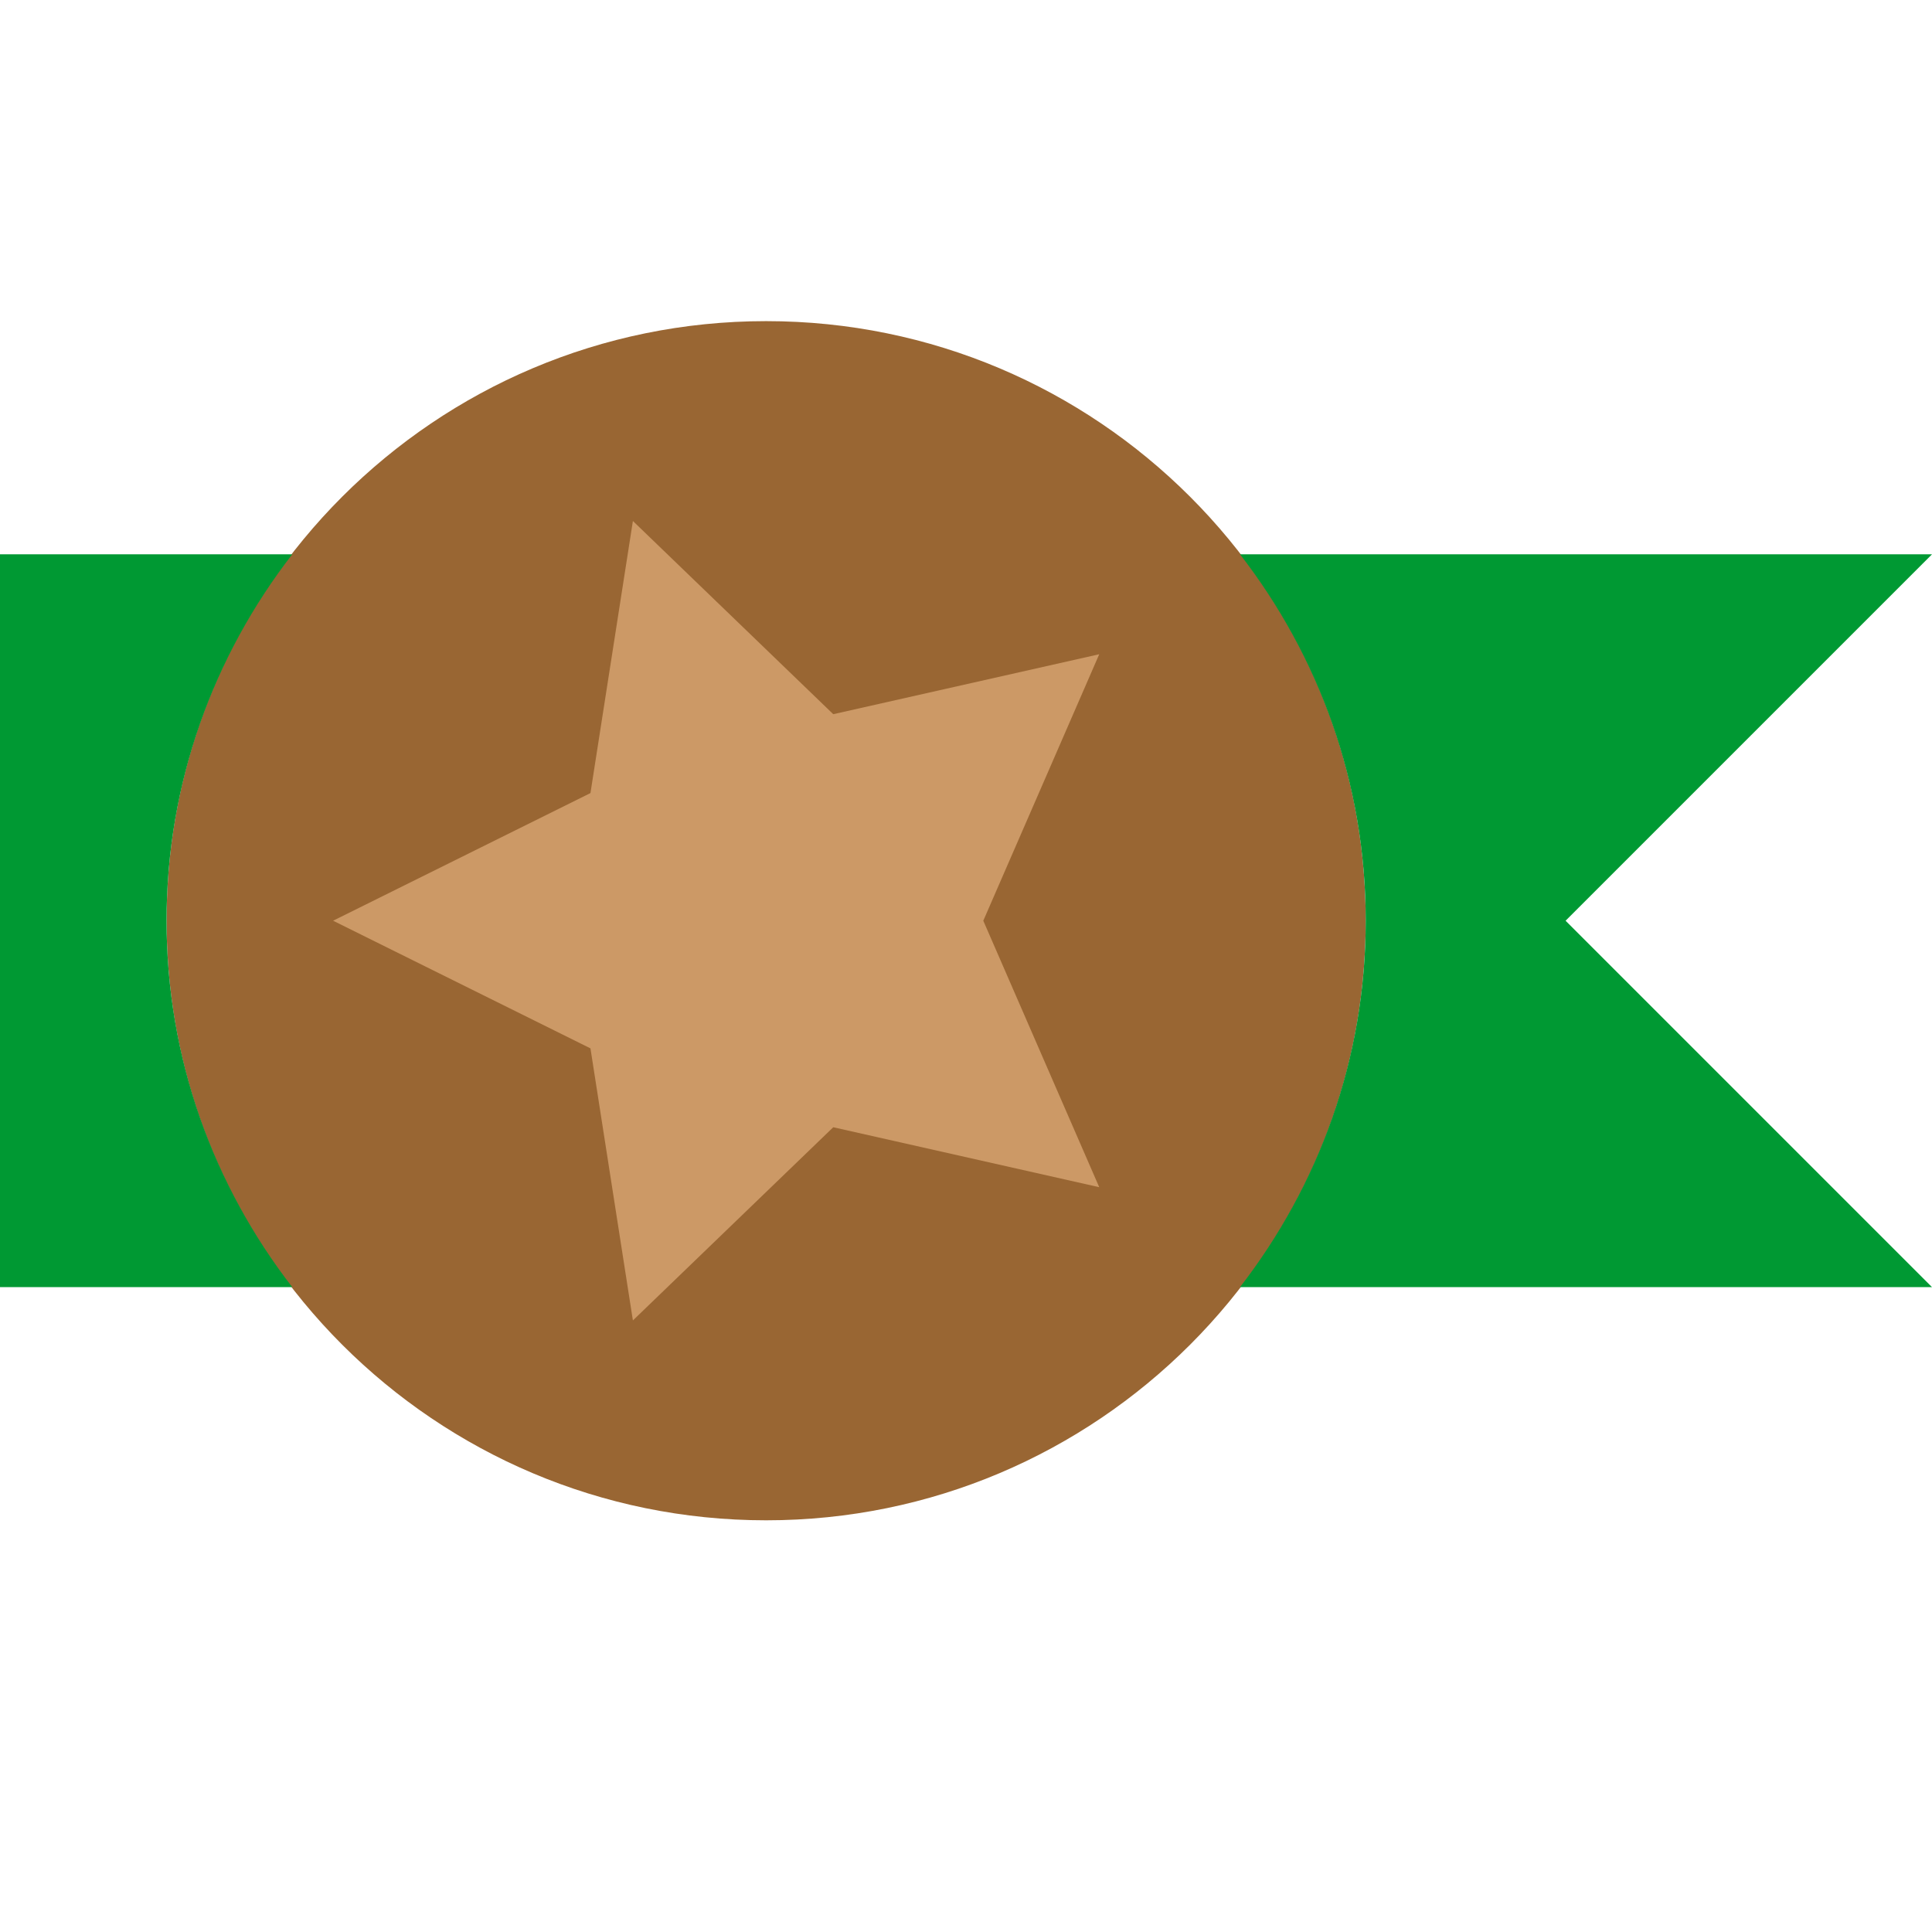
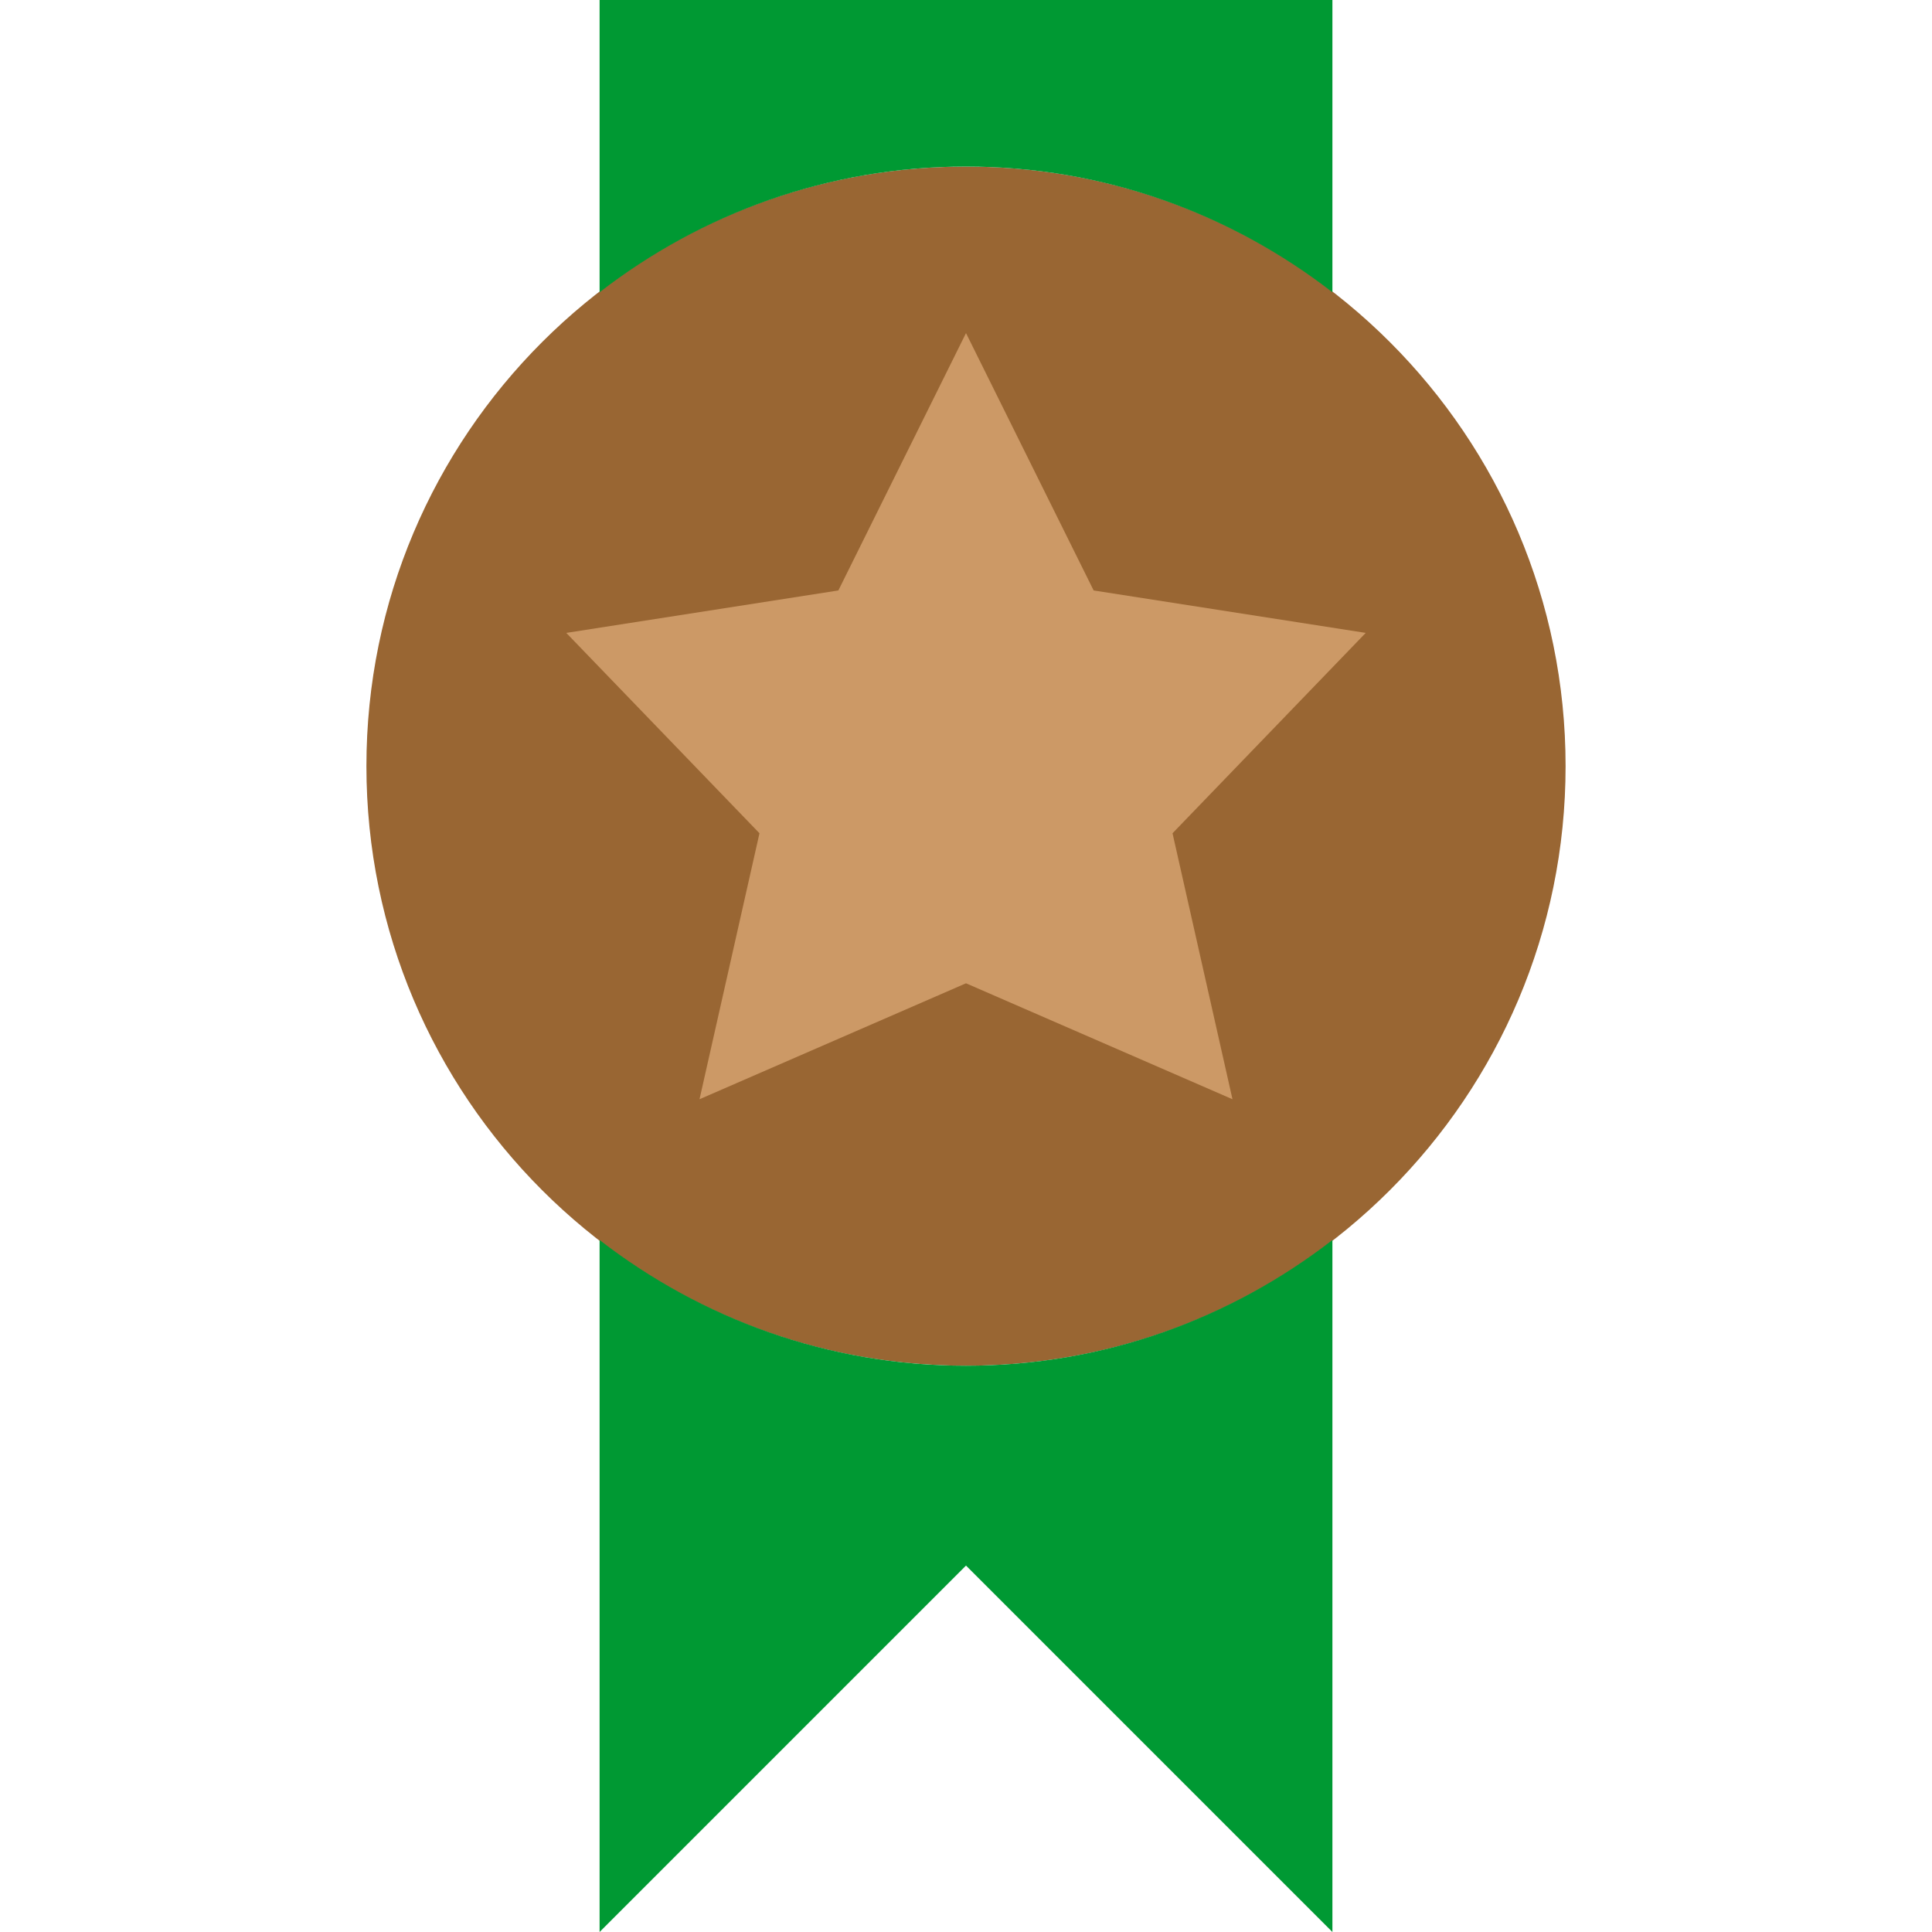
<svg xmlns="http://www.w3.org/2000/svg" version="1.1" id="Layer_1" x="0px" y="0px" viewBox="0 0 512 512" style="enable-background:new 0 0 512 512;" xml:space="preserve">
-   <g transform="rotate(-90, 250, 250)">
+   <g>
    <path style="fill:#996633;" d="M414.897,203.034c0-87.755-71.142-158.897-158.897-158.897S97.103,115.279,97.103,203.034   S168.245,361.931,256,361.931S414.897,290.79,414.897,203.034" />
    <g>
      <path style="fill:#009933;" d="M256,44.138c36.608,0,70.232,12.509,97.103,33.315V0H158.897v77.453    C185.768,56.647,219.392,44.138,256,44.138" />
      <path style="fill:#009933;" d="M256,361.931c-36.608,0-70.232-12.509-97.103-33.315V512L256,414.897L353.103,512V328.616    C326.232,349.422,292.608,361.931,256,361.931" />
    </g>
    <polygon style="fill:#cc9966;" points="256,88.276 289.827,156.478 361.931,167.724 310.731,220.822 326.621,291.31 256,260.582    185.379,291.31 201.269,220.822 150.069,167.724 222.173,156.478  " />
  </g>
</svg>
